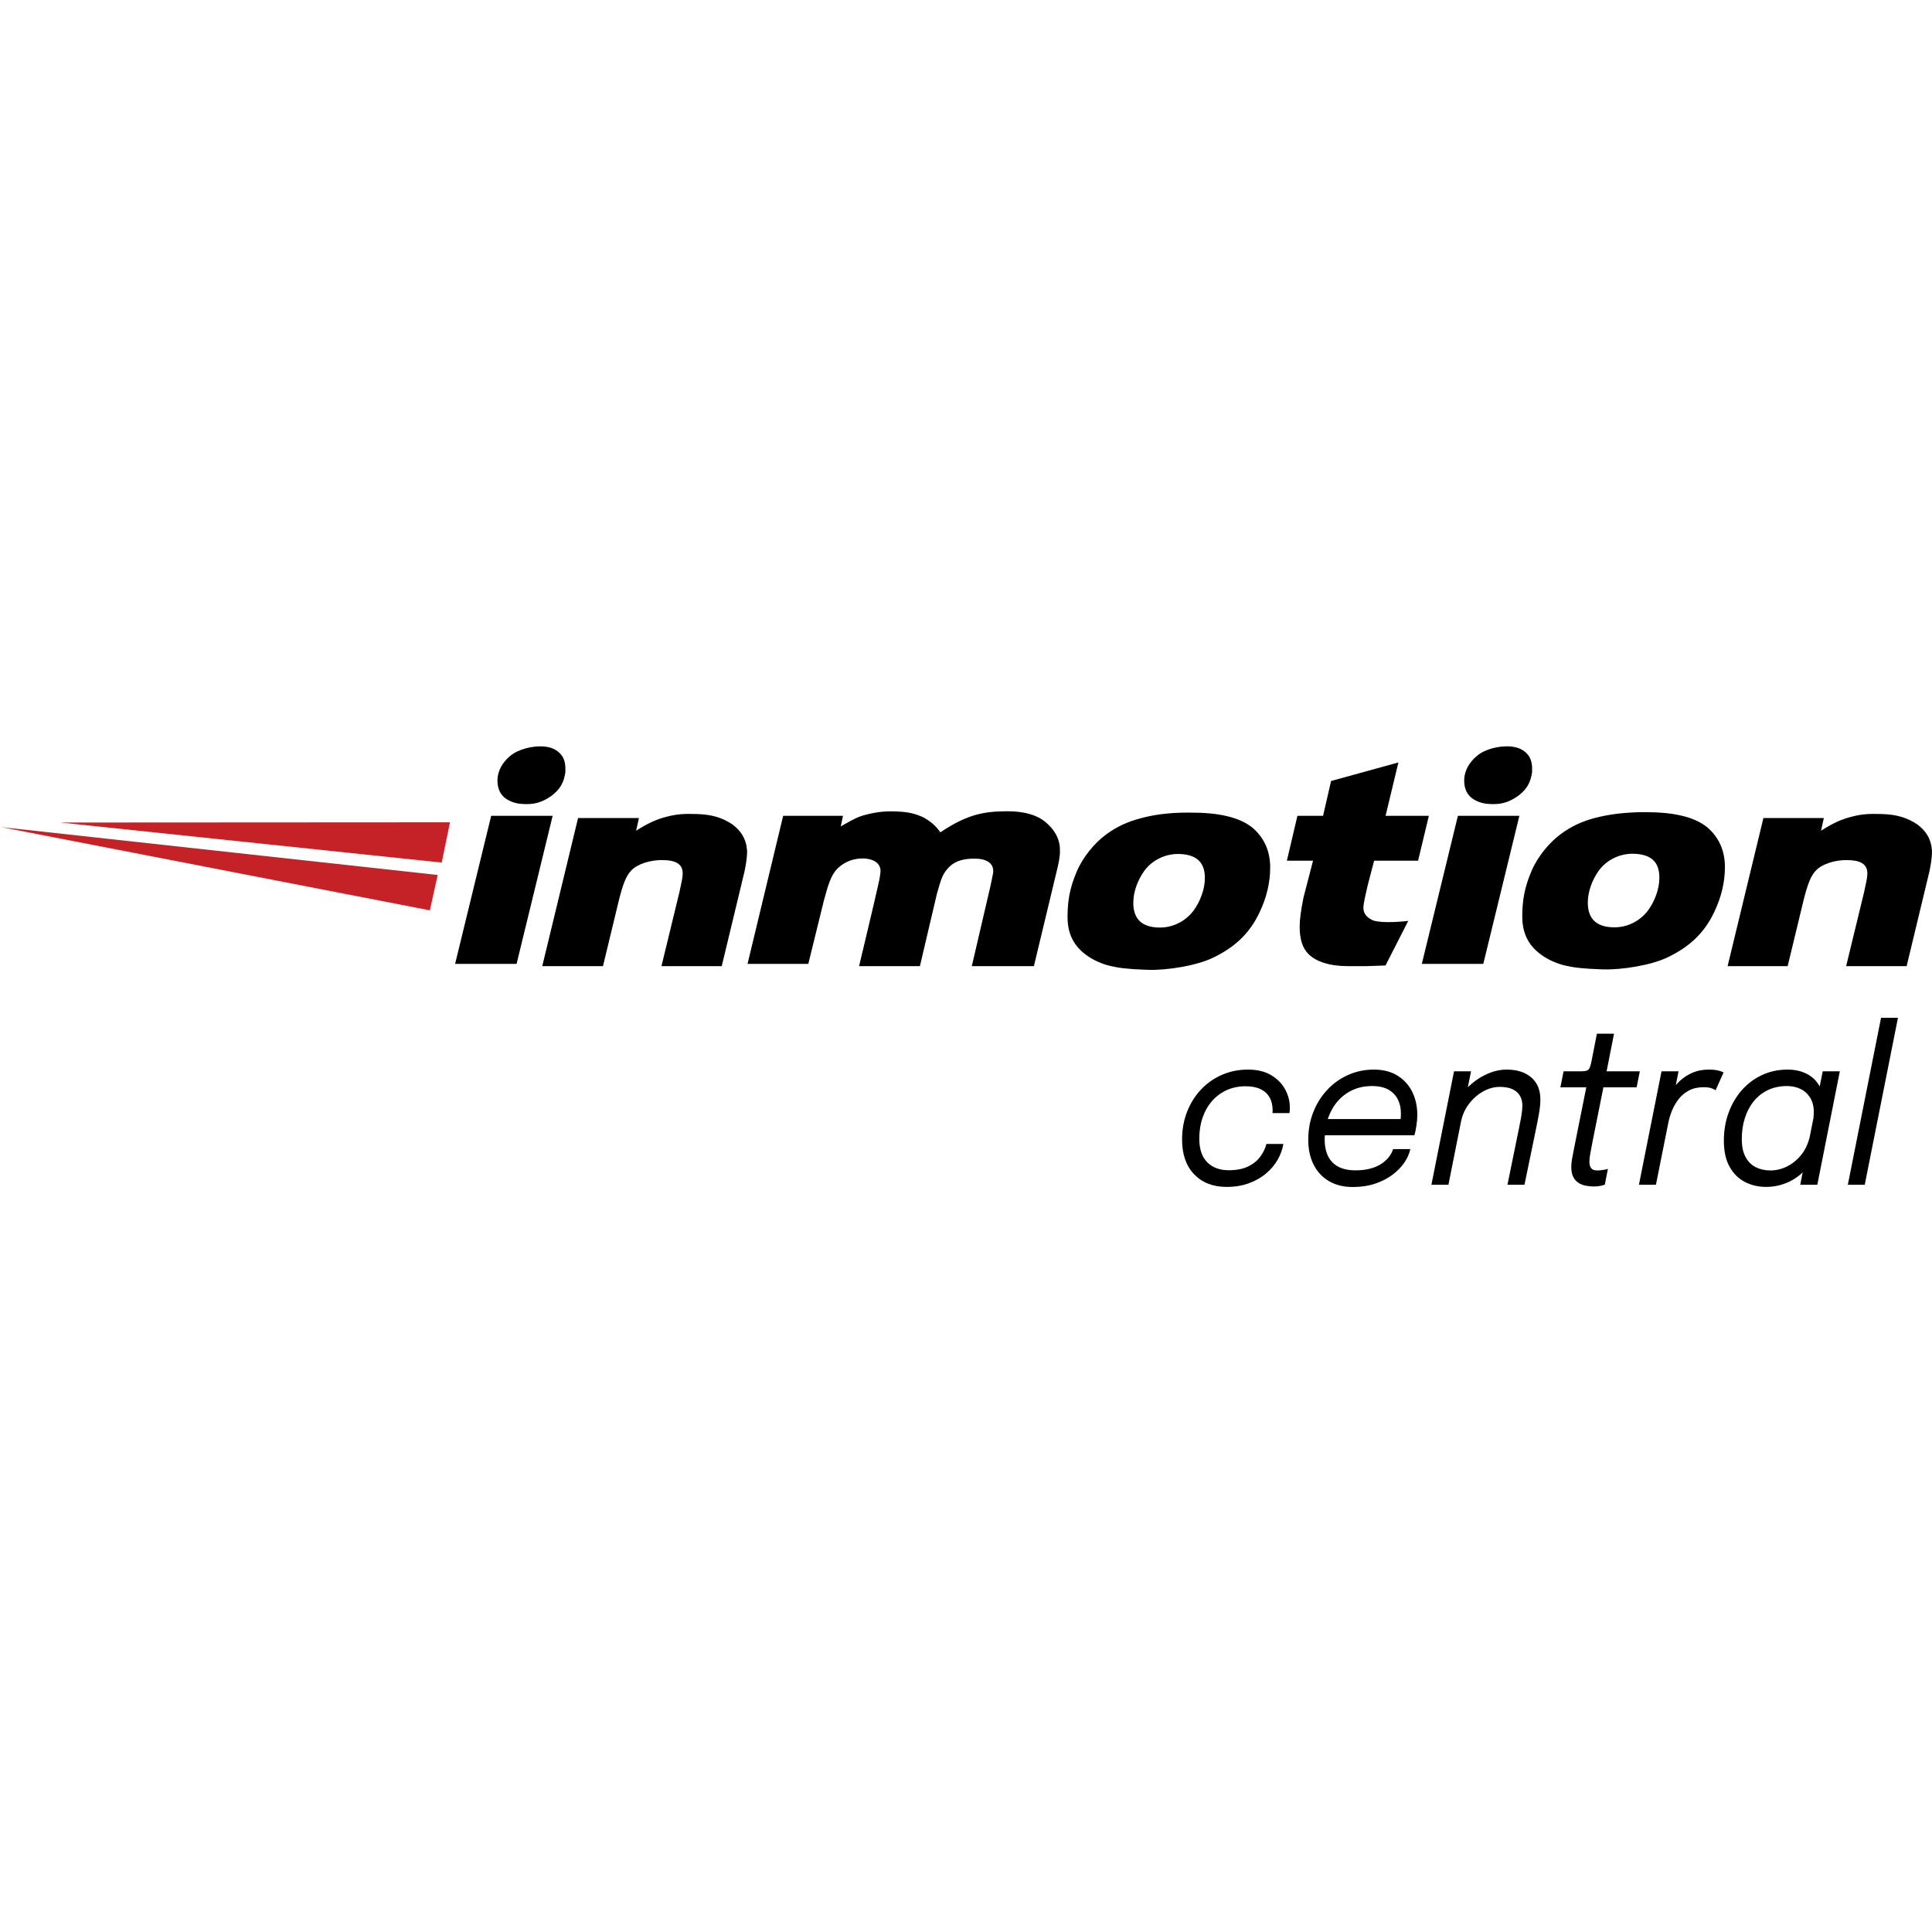
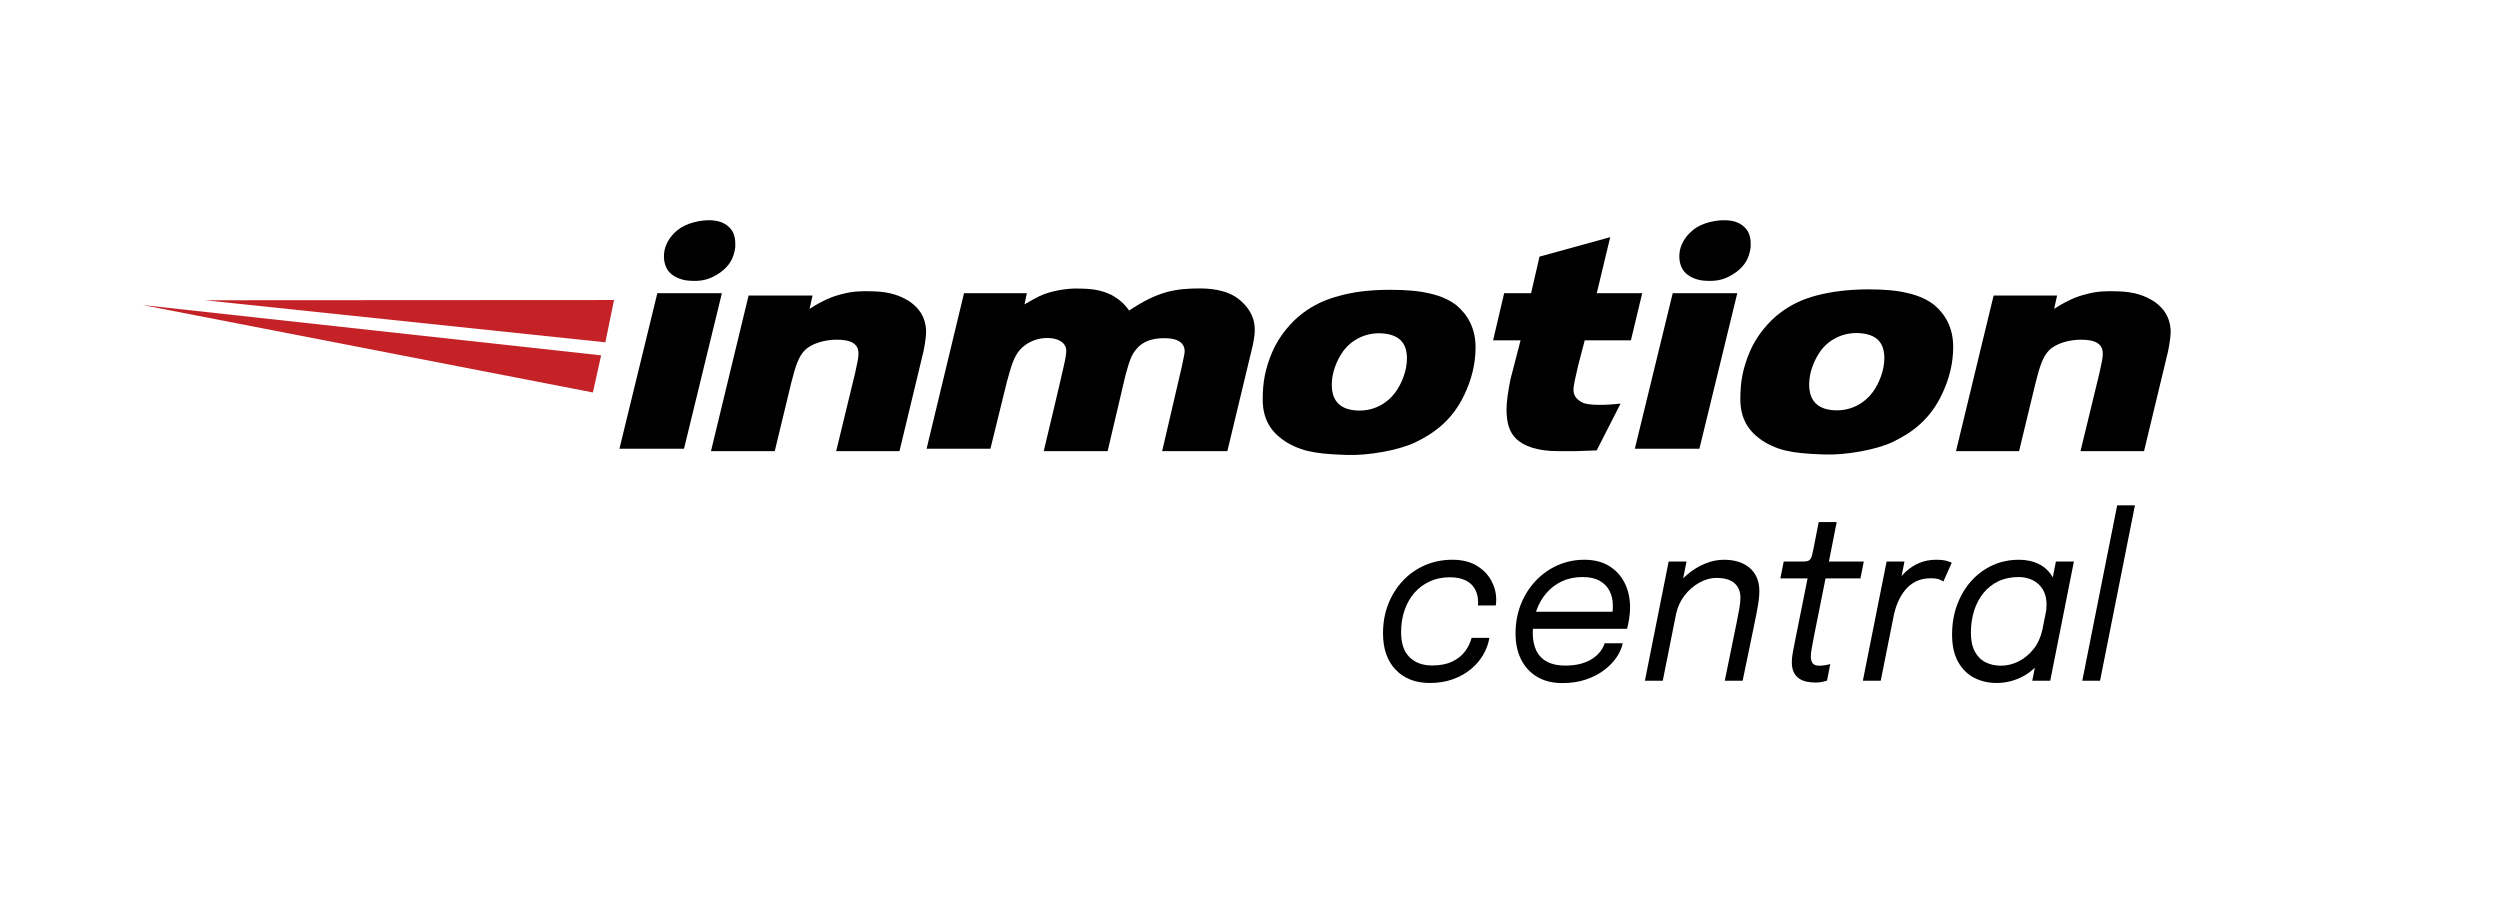
- <svg xmlns="http://www.w3.org/2000/svg" id="a" data-name="Layer 1" width="1080" height="1080" viewBox="0 0 1080 1080">
+ <svg xmlns="http://www.w3.org/2000/svg" id="a" data-name="Layer 1" width="1580" height="570" viewBox="300 300 580 480">
  <g>
    <path d="M781.715,426.21l-7.168,29.826h24.194l-6.016,25.09h-24.573s-3.49,13.338-3.49,13.338c-.748,3.366-1.371,5.859-1.745,7.728-.623,3.989-2.618,8.726,4.114,12.091,3.366,1.62,12.964,1.371,20.194,.499l-12.715,24.93-10.845,.374h-9.972c-10.471,0-17.95-2.493-22.188-6.731-3.366-3.241-4.986-8.352-4.986-15.332,0-3.989,.748-9.349,2.119-16.205l5.36-20.692h-14.621s5.888-25.09,5.888-25.09h14.337l4.48-19.457,37.635-10.369Z" />
    <path d="M664.406,454.239c9.378,0,15.629,.625,21.506,2.001,5.877,1.375,10.503,3.501,14.129,6.377,5.752,4.876,10.003,12.003,10.003,22.256,0,8.502-2.001,16.88-5.877,25.007-6.127,13.129-15.379,20.381-26.382,25.632-8.627,4.126-24.882,7.002-36.135,6.627-11.128-.375-16.005-1-20.881-2.126-4.876-1.125-10.003-3.501-13.504-6.127-6.377-4.626-10.503-11.128-10.503-21.256,0-9.128,1.25-16.255,5.126-25.382,3.501-8.252,10.003-16.005,16.255-20.631,5.627-4.251,12.003-7.252,19.255-9.128,7.252-2.001,15.629-3.251,27.008-3.251Zm-5.752,23.132c-7.877,0-14.879,3.751-19.13,9.628-3.501,5.001-6.002,11.378-6.002,17.755,0,9.128,5.001,13.754,14.879,13.754,7.752,0,14.754-3.876,19.005-9.753,3.501-4.876,6.127-11.628,6.127-18.005,0-9.003-5.002-13.254-14.879-13.379Z" />
    <g>
      <path d="M308.939,456.036l-20.17,82.796h-34.363l20.17-82.796h34.363Z" />
      <path d="M303.178,417.228c4.751,.25,8.002,1.75,10.378,4.501,2.376,2.751,2.626,6.377,2.501,9.878-.875,6.002-3.001,9.628-7.752,13.254-5.377,3.751-9.753,5.126-17.13,4.501-4.626-.375-8.627-2.501-10.503-4.876-2.001-2.376-2.876-6.002-2.501-9.753,.375-3.751,2.376-8.377,7.127-12.253,4.751-3.876,12.504-5.502,17.88-5.252Z" />
    </g>
    <path d="M357.208,457.166l-1.616,7.21c7.21-4.6,12.059-6.589,17.156-7.832,5.594-1.492,9.945-1.74,16.907-1.492,8.454,.249,14.172,2.113,19.642,5.719,4.848,3.605,7.832,7.956,8.329,14.794,.124,4.724-1.492,11.81-1.492,11.81l-12.68,52.711h-33.69l10.07-41.522c.995-4.724,1.616-7.21,1.74-9.324,.622-6.713-4.475-8.454-11.686-8.454-6.092,0-13.426,1.989-17.032,5.843-2.984,3.108-4.724,7.956-6.962,16.907l-8.827,36.549h-33.939l20.015-82.796h34.063v-.124h0Z" />
    <polygon points="33.727 459.8 251.539 459.675 246.912 482.181 33.727 459.8" fill="#c42227" />
    <polygon points=".717 462.366 244.662 489.124 240.285 508.879 .717 462.366" fill="#c42227" />
    <path d="M437.799,456.036h33.443l-1.266,5.949c6.835-3.924,9.367-5.316,13.671-6.456,7.089-1.899,12.405-2.152,17.721-1.899,6.709,.253,10.506,1.266,15.063,3.418,3.418,2.025,6.076,3.797,9.24,8.228,8.354-5.57,14.051-8.101,19.747-9.747,5.949-1.646,11.519-2.025,17.975-2.025,8.987,0,16.076,2.025,20.633,5.696,4.557,3.671,8.481,8.861,8.481,15.949,.253,3.544-1.392,10.127-1.392,10.127l-13.164,54.81h-34.704l10.378-44.586s1.125-5.126,1.5-7.377c.75-5.001-2.876-8.002-9.753-8.127-6.502-.125-12.003,1.125-15.88,5.877-2.626,3.001-3.501,5.752-5.752,13.754l-9.503,40.46h-34.01s9.878-41.335,10.503-44.586c.375-1.625,1.125-4.751,1.375-7.252,.875-5.252-3.251-8.127-9.378-8.377-5.752-.125-10.503,2.001-13.879,5.001-4.751,4.251-6.127,11.003-8.252,18.38l-8.752,35.579h-33.967l19.921-82.796Z" />
    <path d="M1019.575,457.166l-1.616,7.21c7.21-4.6,12.059-6.589,17.156-7.832,5.594-1.492,9.945-1.74,16.907-1.492,8.454,.249,14.172,2.113,19.642,5.719,4.848,3.605,7.832,7.956,8.329,14.794,.124,4.724-1.492,11.81-1.492,11.81l-12.68,52.711h-33.815l10.07-41.522c.995-4.724,1.616-7.21,1.74-9.324,.622-6.713-4.6-8.454-11.686-8.454-6.092,0-13.426,1.989-17.032,5.843-2.984,3.108-4.724,7.956-6.962,16.907l-8.827,36.549h-33.566l20.015-82.796h33.815v-.124h0Z" />
    <g>
      <path d="M849.342,456.036l-20.17,82.796h-34.363l20.17-82.796h34.363Z" />
      <path d="M843.582,417.228c4.751,.25,8.002,1.75,10.378,4.501,2.376,2.751,2.626,6.377,2.501,9.878-.875,6.002-3.001,9.628-7.752,13.254-5.377,3.751-9.753,5.126-17.13,4.501-4.626-.375-8.627-2.501-10.503-4.876-2.001-2.376-2.876-6.002-2.501-9.753,.375-3.751,2.376-8.377,7.127-12.253,4.751-4.001,12.504-5.502,17.88-5.252Z" />
    </g>
    <path d="M918.603,453.989c9.378,0,15.629,.625,21.506,2.001,5.877,1.375,10.503,3.501,14.129,6.377,5.752,4.876,10.003,12.003,10.003,22.256,0,8.502-2.001,16.88-5.877,25.007-6.127,13.129-15.379,20.381-26.382,25.632-8.627,4.126-24.882,7.002-36.135,6.627-11.128-.375-16.005-1-20.881-2.126-4.876-1.125-10.003-3.501-13.504-6.127-6.377-4.626-10.503-11.128-10.503-21.256,0-9.128,1.25-16.255,5.126-25.382,3.501-8.252,10.003-16.005,16.255-20.631,5.627-4.251,12.003-7.252,19.256-9.128,7.252-1.876,15.505-3.126,27.008-3.251Zm-5.877,23.257c-7.877,0-14.879,3.751-19.13,9.628-3.501,5.001-6.002,11.378-6.002,17.755,0,9.128,5.001,13.754,14.879,13.754,7.752,0,14.754-3.876,19.005-9.753,3.501-4.876,6.127-11.628,6.127-18.005,0-9.128-5.002-13.254-14.879-13.379Z" />
  </g>
  <g>
    <path d="M710.626,601.042c-3.467-2.09-7.793-3.135-12.976-3.135s-10.011,.967-14.486,2.897c-4.474,1.932-8.381,4.659-11.718,8.183-3.337,3.524-5.948,7.665-7.83,12.424-1.883,4.759-2.824,9.964-2.824,15.618,0,8.283,2.255,14.764,6.767,19.443,4.512,4.678,10.552,7.019,18.122,7.019,4.586,0,8.724-.678,12.416-2.032,3.691-1.354,6.889-3.167,9.593-5.434,2.703-2.27,4.875-4.839,6.516-7.707,1.641-2.865,2.704-5.813,3.188-8.839h-9.453c-.671,2.588-1.855,5.009-3.551,7.257-1.698,2.251-3.98,4.051-6.851,5.405-2.872,1.354-6.414,2.032-10.627,2.032-5.072,0-9.088-1.485-12.053-4.45-2.964-2.968-4.447-7.376-4.447-13.231,0-4.26,.616-8.173,1.846-11.736,1.23-3.563,2.982-6.649,5.257-9.257,2.275-2.608,5.007-4.64,8.194-6.093,3.188-1.453,6.72-2.18,10.598-2.18,3.282,0,6.041,.527,8.278,1.582,2.237,1.055,3.934,2.588,5.09,4.601,1.155,2.01,1.734,4.448,1.734,7.315,0,.28-.01,.549-.028,.807-.019,.26-.048,.489-.084,.688h9.508c.074-.318,.13-.736,.168-1.256,.036-.515,.056-1.174,.056-1.971,0-3.422-.867-6.749-2.601-9.974-1.734-3.225-4.334-5.884-7.803-7.974Z" />
    <path d="M781.155,601.251c-3.617-2.229-8.017-3.344-13.2-3.344-5.071,0-9.825,.987-14.261,2.958-4.438,1.971-8.334,4.739-11.69,8.302-3.356,3.563-5.976,7.724-7.858,12.482-1.883,4.759-2.824,9.926-2.824,15.501,0,5.254,.988,9.865,2.964,13.826,1.975,3.962,4.828,7.048,8.557,9.257,3.728,2.209,8.221,3.315,13.48,3.315,4.511,0,8.613-.617,12.304-1.852,3.691-1.232,6.916-2.875,9.676-4.926,2.759-2.051,4.997-4.331,6.713-6.839,1.715-2.508,2.833-5.038,3.356-7.585h-9.62c-.411,1.393-1.129,2.788-2.154,4.18-1.025,1.395-2.386,2.678-4.083,3.852-1.697,1.176-3.766,2.112-6.208,2.807-2.442,.698-5.304,1.045-8.584,1.045-3.879,0-7.095-.685-9.648-2.061-2.555-1.373-4.456-3.354-5.706-5.942-1.249-2.588-1.873-5.675-1.873-9.257,0-.792,.044-1.561,.087-2.331h50.082c.41-1.351,.783-3.155,1.119-5.405,.336-2.248,.503-4.229,.503-5.942,0-4.817-.95-9.138-2.852-12.961-1.901-3.823-4.662-6.849-8.278-9.08Zm-38.788,23.893c1.249-3.624,3.039-6.788,5.37-9.498,2.329-2.707,5.117-4.807,8.361-6.302,3.244-1.492,6.88-2.238,10.907-2.238,3.691,0,6.72,.666,9.088,2,2.367,1.334,4.129,3.147,5.286,5.434,1.155,2.292,1.734,4.868,1.734,7.736,0,1.364-.051,2.448-.146,3.286h-40.723c.045-.137,.076-.282,.123-.418Z" />
    <path d="M855.989,602.296c-3.393-2.926-7.98-4.389-13.76-4.389-3.393,0-6.767,.698-10.123,2.09-3.356,1.395-6.479,3.315-9.368,5.765-.765,.647-1.495,1.327-2.199,2.03l1.78-8.93h-9.508l-12.64,63.432h9.508l7.168-35.974c.785-3.352,2.181-6.41,4.241-9.15,2.2-2.926,4.828-5.257,7.886-6.99,3.058-1.73,6.171-2.598,9.341-2.598,4.25,0,7.429,.938,9.536,2.807,2.106,1.874,3.16,4.421,3.16,7.646,0,1.633-.178,3.495-.531,5.585-.355,2.09-.885,4.849-1.594,8.273l-6.207,30.401h9.507l6.097-29.446c.894-4.26,1.584-7.814,2.07-10.662,.484-2.846,.727-5.364,.727-7.556,0-5.293-1.698-9.405-5.09-12.334Z" />
    <path d="M890.161,638.582l6.153-30.759h18.568l1.79-8.961h-18.568l4.139-21.023h-9.564l-2.741,13.975c-.298,1.553-.578,2.807-.839,3.765-.262,.955-.578,1.662-.95,2.119-.373,.459-.896,.768-1.567,.926-.671,.16-1.603,.238-2.796,.238h-9.733l-1.79,8.961h14.487l-6.824,34.045c-.447,2.19-.82,4.141-1.119,5.852-.299,1.713-.447,3.247-.447,4.601,0,2.231,.354,4.061,1.063,5.495,.708,1.434,1.668,2.549,2.88,3.344,1.212,.797,2.564,1.344,4.056,1.643,1.491,.299,3.02,.447,4.586,.447,1.417,0,2.619-.109,3.607-.328,.988-.219,1.837-.447,2.545-.688l1.734-8.839c-.523,.199-1.38,.399-2.573,.598-1.195,.199-2.332,.299-3.413,.299-1.603,0-2.731-.428-3.383-1.286-.653-.855-.98-2.08-.98-3.672,0-1.113,.158-2.547,.476-4.299,.316-1.752,.718-3.903,1.203-6.453Z" />
    <path d="M955.152,597.907c-3.208,0-6.134,.547-8.781,1.643-2.648,1.096-4.997,2.569-7.047,4.421-.914,.824-1.752,1.699-2.537,2.611l1.53-7.72h-9.508l-12.64,63.432h9.508l6.935-34.703c.447-2.27,1.146-4.557,2.097-6.868,.951-2.309,2.2-4.45,3.747-6.421,1.548-1.971,3.458-3.553,5.733-4.749,2.275-1.193,4.959-1.791,8.054-1.791,2.088,0,3.664,.219,4.726,.656,1.063,.44,1.743,.797,2.043,1.077l4.474-9.974c-.299-.241-1.166-.569-2.601-.987-1.436-.418-3.347-.627-5.733-.627Z" />
    <path d="M1017.237,607.311c-.01-.019-.019-.039-.029-.057-1.772-3.125-4.205-5.463-7.299-7.016-3.096-1.553-6.637-2.331-10.627-2.331-5.146,0-9.892,1.006-14.235,3.016-4.343,2.012-8.11,4.819-11.297,8.421-3.188,3.604-5.669,7.816-7.439,12.633-1.772,4.819-2.657,10.054-2.657,15.71,0,5.894,1.071,10.749,3.216,14.572,2.144,3.823,5.006,6.652,8.586,8.482,3.58,1.83,7.532,2.749,11.857,2.749,4.661,0,9.107-1.048,13.34-3.138,2.545-1.257,4.891-2.914,7.046-4.957l-1.369,6.899h9.564l12.584-63.432h-9.564l-1.676,8.449Zm-10.013,37.842c-2.312,2.984-5.006,5.254-8.081,6.807-3.077,1.553-6.237,2.331-9.481,2.331-3.058,0-5.789-.608-8.193-1.823-2.406-1.213-4.307-3.116-5.705-5.704-1.399-2.588-2.097-5.933-2.097-10.035,0-4.18,.568-8.071,1.706-11.675,1.137-3.604,2.797-6.749,4.978-9.437,2.181-2.688,4.837-4.778,7.97-6.273,3.131-1.492,6.711-2.238,10.738-2.238,2.759,0,5.266,.557,7.523,1.672,2.255,1.116,4.045,2.768,5.37,4.958,1.322,2.19,1.984,4.878,1.984,8.061,0,.717-.056,1.655-.167,2.809-.015,.153-.032,.291-.048,.436l-2.035,10.257c-.864,3.801-2.331,7.102-4.461,9.854Z" />
    <polygon points="1051.52 568.939 1032.95 662.295 1042.403 662.295 1060.972 568.939 1051.52 568.939" />
  </g>
</svg>
